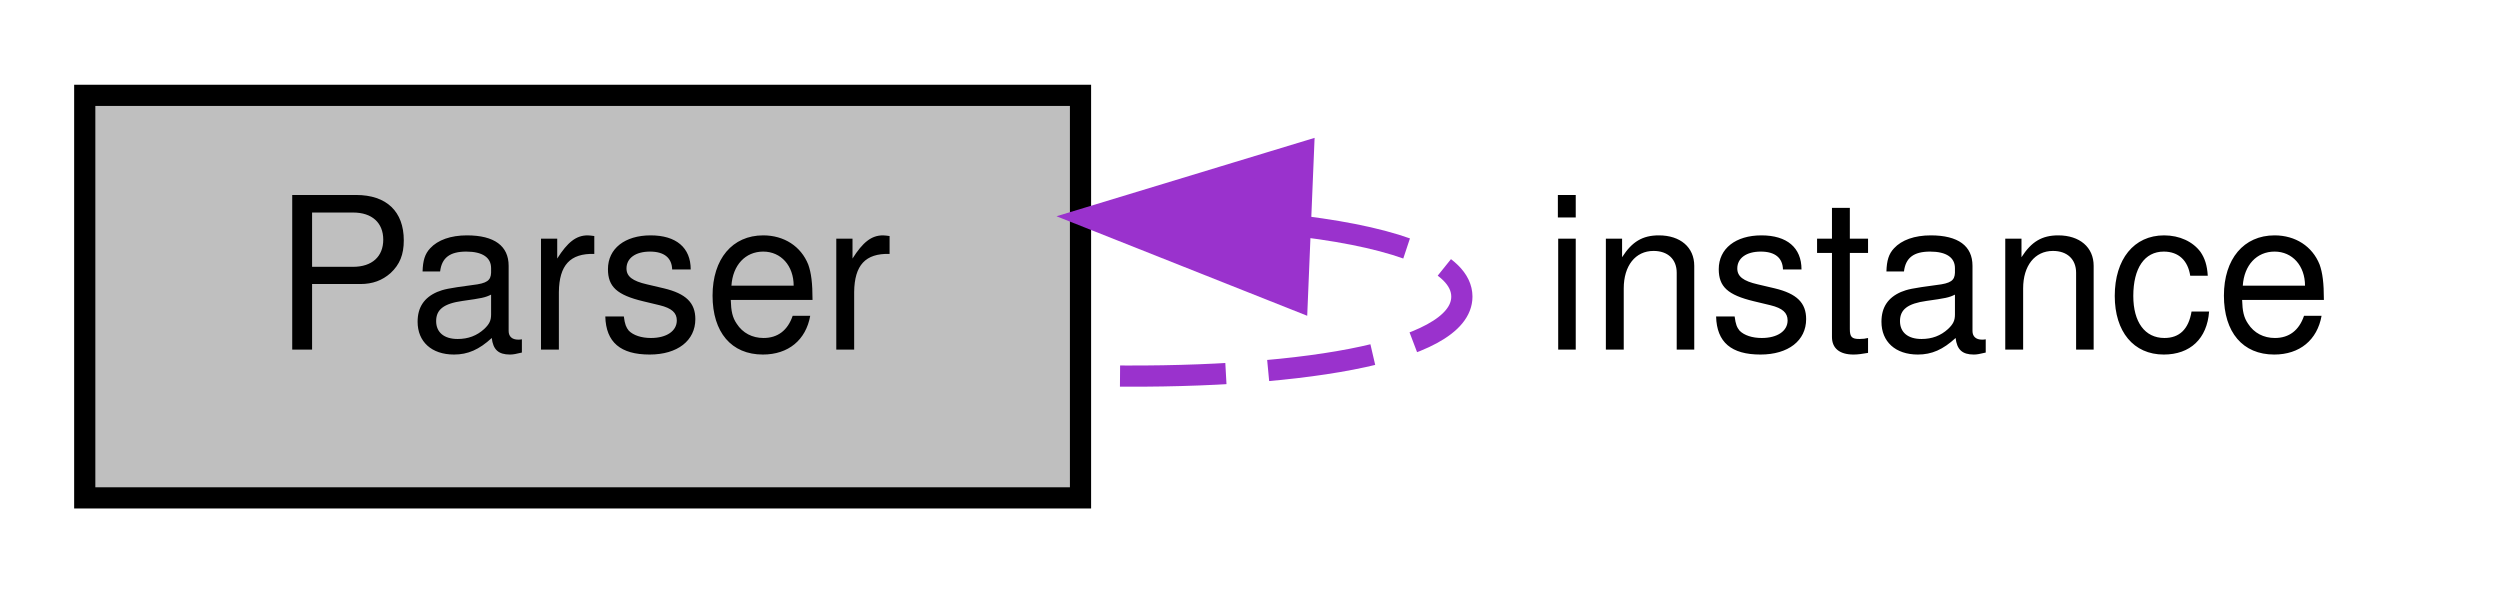
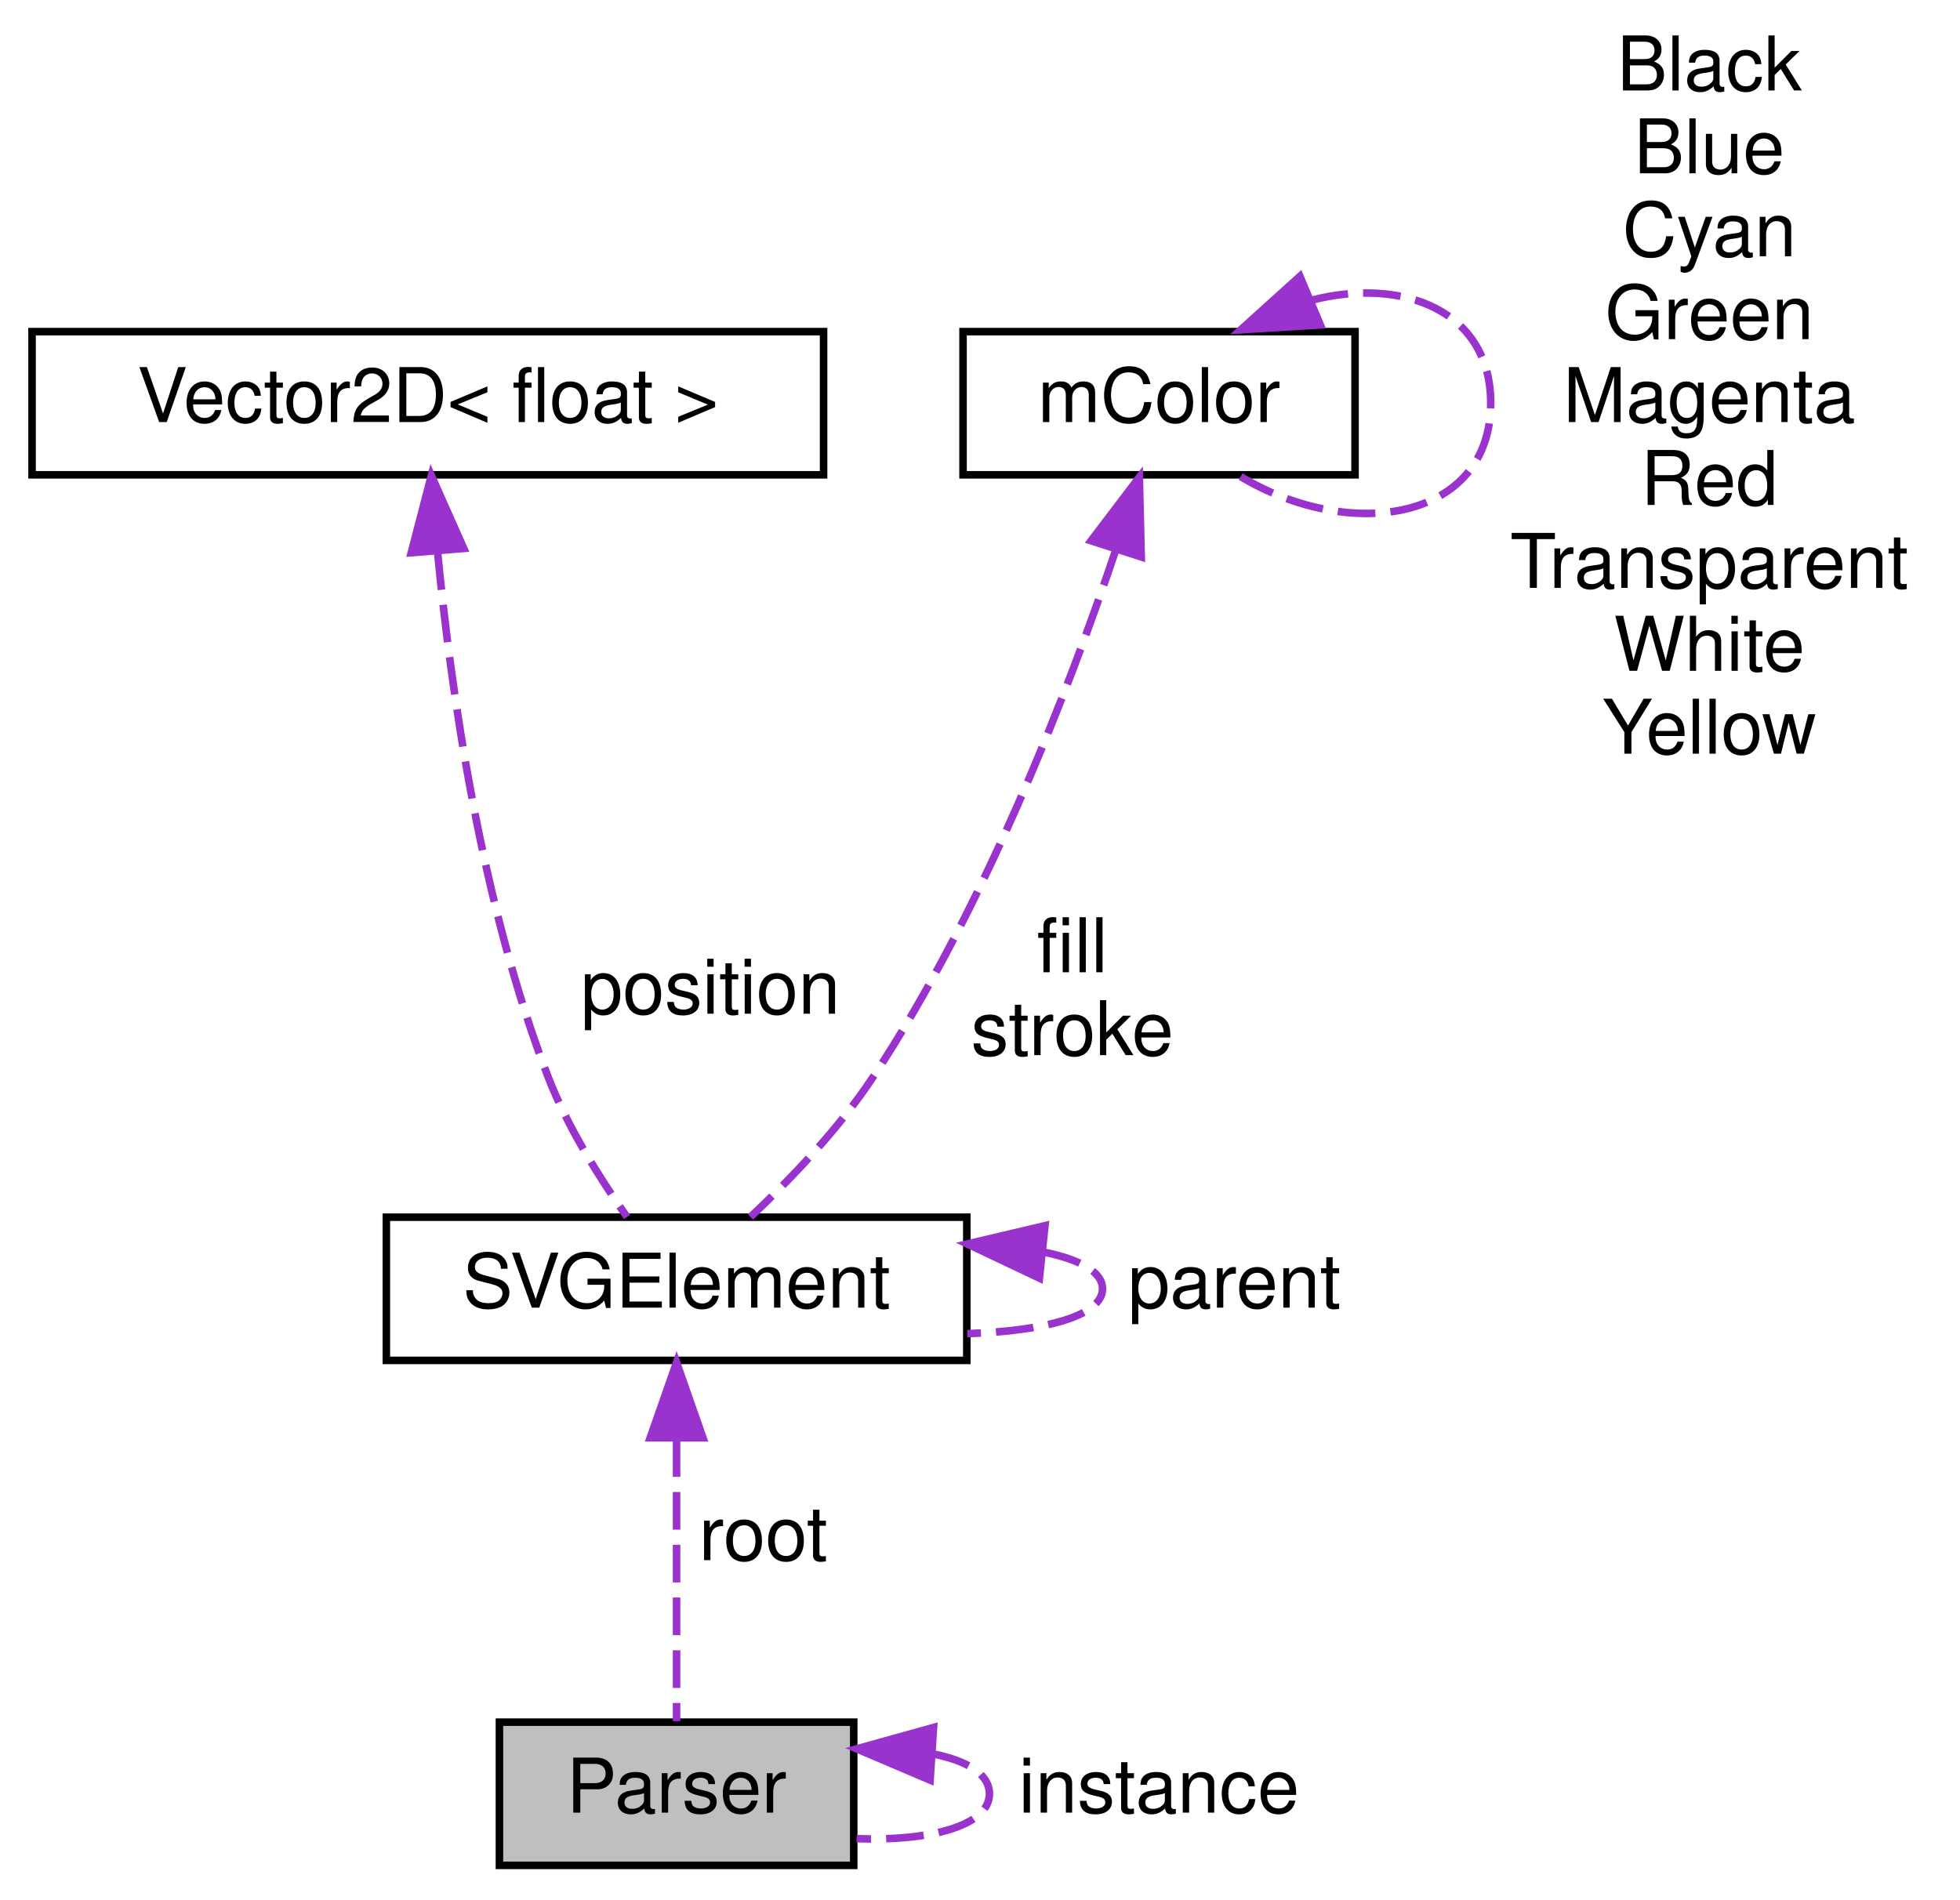
- <svg xmlns="http://www.w3.org/2000/svg" xmlns:xlink="http://www.w3.org/1999/xlink" width="118pt" height="28pt" viewBox="0.00 0.00 118.00 28.00">
-   <g id="graph0" class="graph" transform="scale(1 1) rotate(0) translate(4 24)">
+ <svg xmlns="http://www.w3.org/2000/svg" xmlns:xlink="http://www.w3.org/1999/xlink" width="260pt" height="252pt" viewBox="0.00 0.00 259.50 252.00">
+   <g id="graph0" class="graph" transform="scale(1 1) rotate(0) translate(4 248)">
    <g id="node1" class="node">
      <g id="a_node1">
-         <a xlink:title="Represents a parser for SVG files.">
-           <polygon fill="#bfbfbf" stroke="black" points="0,-0.5 0,-19.5 47,-19.5 47,-0.5 0,-0.5" />
-           <text text-anchor="middle" x="23.5" y="-7.5" font-family="Helvetica,sans-Serif" font-size="10.00">Parser</text>
+         <a xlink:title="To manipulate and parse an SVG file.">
+           <polygon fill="#bfbfbf" stroke="black" points="62,-0.5 62,-19.5 109,-19.5 109,-0.5 62,-0.5" />
+           <text text-anchor="middle" x="85.5" y="-7.5" font-family="Helvetica,sans-Serif" font-size="10.00">Parser</text>
+         </a>
+       </g>
+     </g>
+     <g id="edge6" class="edge">
+       <path fill="none" stroke="#9a32cd" stroke-dasharray="5,2" d="M119.51,-15.29C124.01,-14.39 127,-12.63 127,-10 127,-5.69 118.96,-3.7 109.38,-4.04" />
+       <polygon fill="#9a32cd" stroke="#9a32cd" points="119.13,-11.81 109.38,-15.96 119.59,-18.8 119.13,-11.81" />
+       <text text-anchor="middle" x="149.5" y="-7.5" font-family="Helvetica,sans-Serif" font-size="10.00"> instance</text>
+     </g>
+     <g id="node2" class="node">
+       <g id="a_node2">
+         <a xlink:href="classSVGElement.html" target="_top" xlink:title="Represents an element in an SVG file.">
+           <polygon fill="none" stroke="black" points="47,-67.5 47,-86.5 124,-86.5 124,-67.5 47,-67.5" />
+           <text text-anchor="middle" x="85.5" y="-74.5" font-family="Helvetica,sans-Serif" font-size="10.00">SVGElement</text>
        </a>
      </g>
    </g>
    <g id="edge1" class="edge">
-       <path fill="none" stroke="#9a32cd" stroke-dasharray="5,2" d="M57.51,-13.31C62.01,-12.75 65,-11.64 65,-10 65,-7.3 56.96,-6.06 47.38,-6.27" />
-       <polygon fill="#9a32cd" stroke="#9a32cd" points="57.23,-9.82 47.38,-13.73 57.52,-16.81 57.23,-9.82" />
-       <text text-anchor="middle" x="87.5" y="-7.5" font-family="Helvetica,sans-Serif" font-size="10.00"> instance</text>
+       <path fill="none" stroke="#9a32cd" stroke-dasharray="5,2" d="M85.5,-57.04C85.5,-44.67 85.5,-29.12 85.5,-19.63" />
+       <polygon fill="#9a32cd" stroke="#9a32cd" points="82,-57.23 85.5,-67.23 89,-57.23 82,-57.23" />
+       <text text-anchor="middle" x="97" y="-41" font-family="Helvetica,sans-Serif" font-size="10.00"> root</text>
+     </g>
+     <g id="edge3" class="edge">
+       <path fill="none" stroke="#9a32cd" stroke-dasharray="5,2" d="M134.22,-81.87C138.98,-80.89 142,-79.27 142,-77 142,-73.38 134.27,-71.39 124.06,-71.05" />
+       <polygon fill="#9a32cd" stroke="#9a32cd" points="133.63,-78.41 124.06,-82.95 134.37,-85.38 133.63,-78.41" />
+       <text text-anchor="middle" x="159.5" y="-74.5" font-family="Helvetica,sans-Serif" font-size="10.00"> parent</text>
+     </g>
+     <g id="node3" class="node">
+       <g id="a_node3">
+         <a xlink:href="classVector2D.html" target="_top" xlink:title=" ">
+           <polygon fill="none" stroke="black" points="0,-185 0,-204 105,-204 105,-185 0,-185" />
+           <text text-anchor="middle" x="52.5" y="-192" font-family="Helvetica,sans-Serif" font-size="10.00">Vector2D&lt; float &gt;</text>
+         </a>
+       </g>
+     </g>
+     <g id="edge2" class="edge">
+       <path fill="none" stroke="#9a32cd" stroke-dasharray="5,2" d="M53.8,-174.72C55.56,-156.41 59.56,-128.03 68.5,-105 71.07,-98.39 75.32,-91.64 78.92,-86.54" />
+       <polygon fill="#9a32cd" stroke="#9a32cd" points="50.3,-174.66 52.97,-184.91 57.27,-175.23 50.3,-174.66" />
+       <text text-anchor="middle" x="90" y="-113.5" font-family="Helvetica,sans-Serif" font-size="10.00"> position</text>
+     </g>
+     <g id="node4" class="node">
+       <g id="a_node4">
+         <a xlink:href="classmColor.html" target="_top" xlink:title="Utility class for manipulating RGBA mColors.">
+           <polygon fill="none" stroke="black" points="123.5,-185 123.5,-204 175.5,-204 175.5,-185 123.5,-185" />
+           <text text-anchor="middle" x="149.5" y="-192" font-family="Helvetica,sans-Serif" font-size="10.00">mColor</text>
+         </a>
+       </g>
+     </g>
+     <g id="edge4" class="edge">
+       <path fill="none" stroke="#9a32cd" stroke-dasharray="5,2" d="M143.78,-175.08C137.51,-156.47 126.34,-127.36 111.5,-105 106.97,-98.17 100.6,-91.52 95.3,-86.53" />
+       <polygon fill="#9a32cd" stroke="#9a32cd" points="140.48,-176.25 146.89,-184.69 147.14,-174.1 140.48,-176.25" />
+       <text text-anchor="middle" x="138" y="-119" font-family="Helvetica,sans-Serif" font-size="10.00"> fill</text>
+       <text text-anchor="middle" x="138" y="-108" font-family="Helvetica,sans-Serif" font-size="10.00">stroke</text>
+     </g>
+     <g id="edge5" class="edge">
+       <path fill="none" stroke="#9a32cd" stroke-dasharray="5,2" d="M169.65,-208.15C181.9,-211.31 193.5,-206.76 193.5,-194.5 193.5,-179.11 175.24,-175.87 160.33,-184.76" />
+       <polygon fill="#9a32cd" stroke="#9a32cd" points="170.9,-204.89 160.33,-204.24 168.19,-211.34 170.9,-204.89" />
+       <text text-anchor="middle" x="222.5" y="-236" font-family="Helvetica,sans-Serif" font-size="10.00"> Black</text>
+       <text text-anchor="middle" x="222.5" y="-225" font-family="Helvetica,sans-Serif" font-size="10.00">Blue</text>
+       <text text-anchor="middle" x="222.5" y="-214" font-family="Helvetica,sans-Serif" font-size="10.00">Cyan</text>
+       <text text-anchor="middle" x="222.5" y="-203" font-family="Helvetica,sans-Serif" font-size="10.00">Green</text>
+       <text text-anchor="middle" x="222.5" y="-192" font-family="Helvetica,sans-Serif" font-size="10.00">Magenta</text>
+       <text text-anchor="middle" x="222.5" y="-181" font-family="Helvetica,sans-Serif" font-size="10.00">Red</text>
+       <text text-anchor="middle" x="222.5" y="-170" font-family="Helvetica,sans-Serif" font-size="10.00">Transparent</text>
+       <text text-anchor="middle" x="222.5" y="-159" font-family="Helvetica,sans-Serif" font-size="10.00">White</text>
+       <text text-anchor="middle" x="222.5" y="-148" font-family="Helvetica,sans-Serif" font-size="10.00">Yellow</text>
    </g>
  </g>
</svg>
